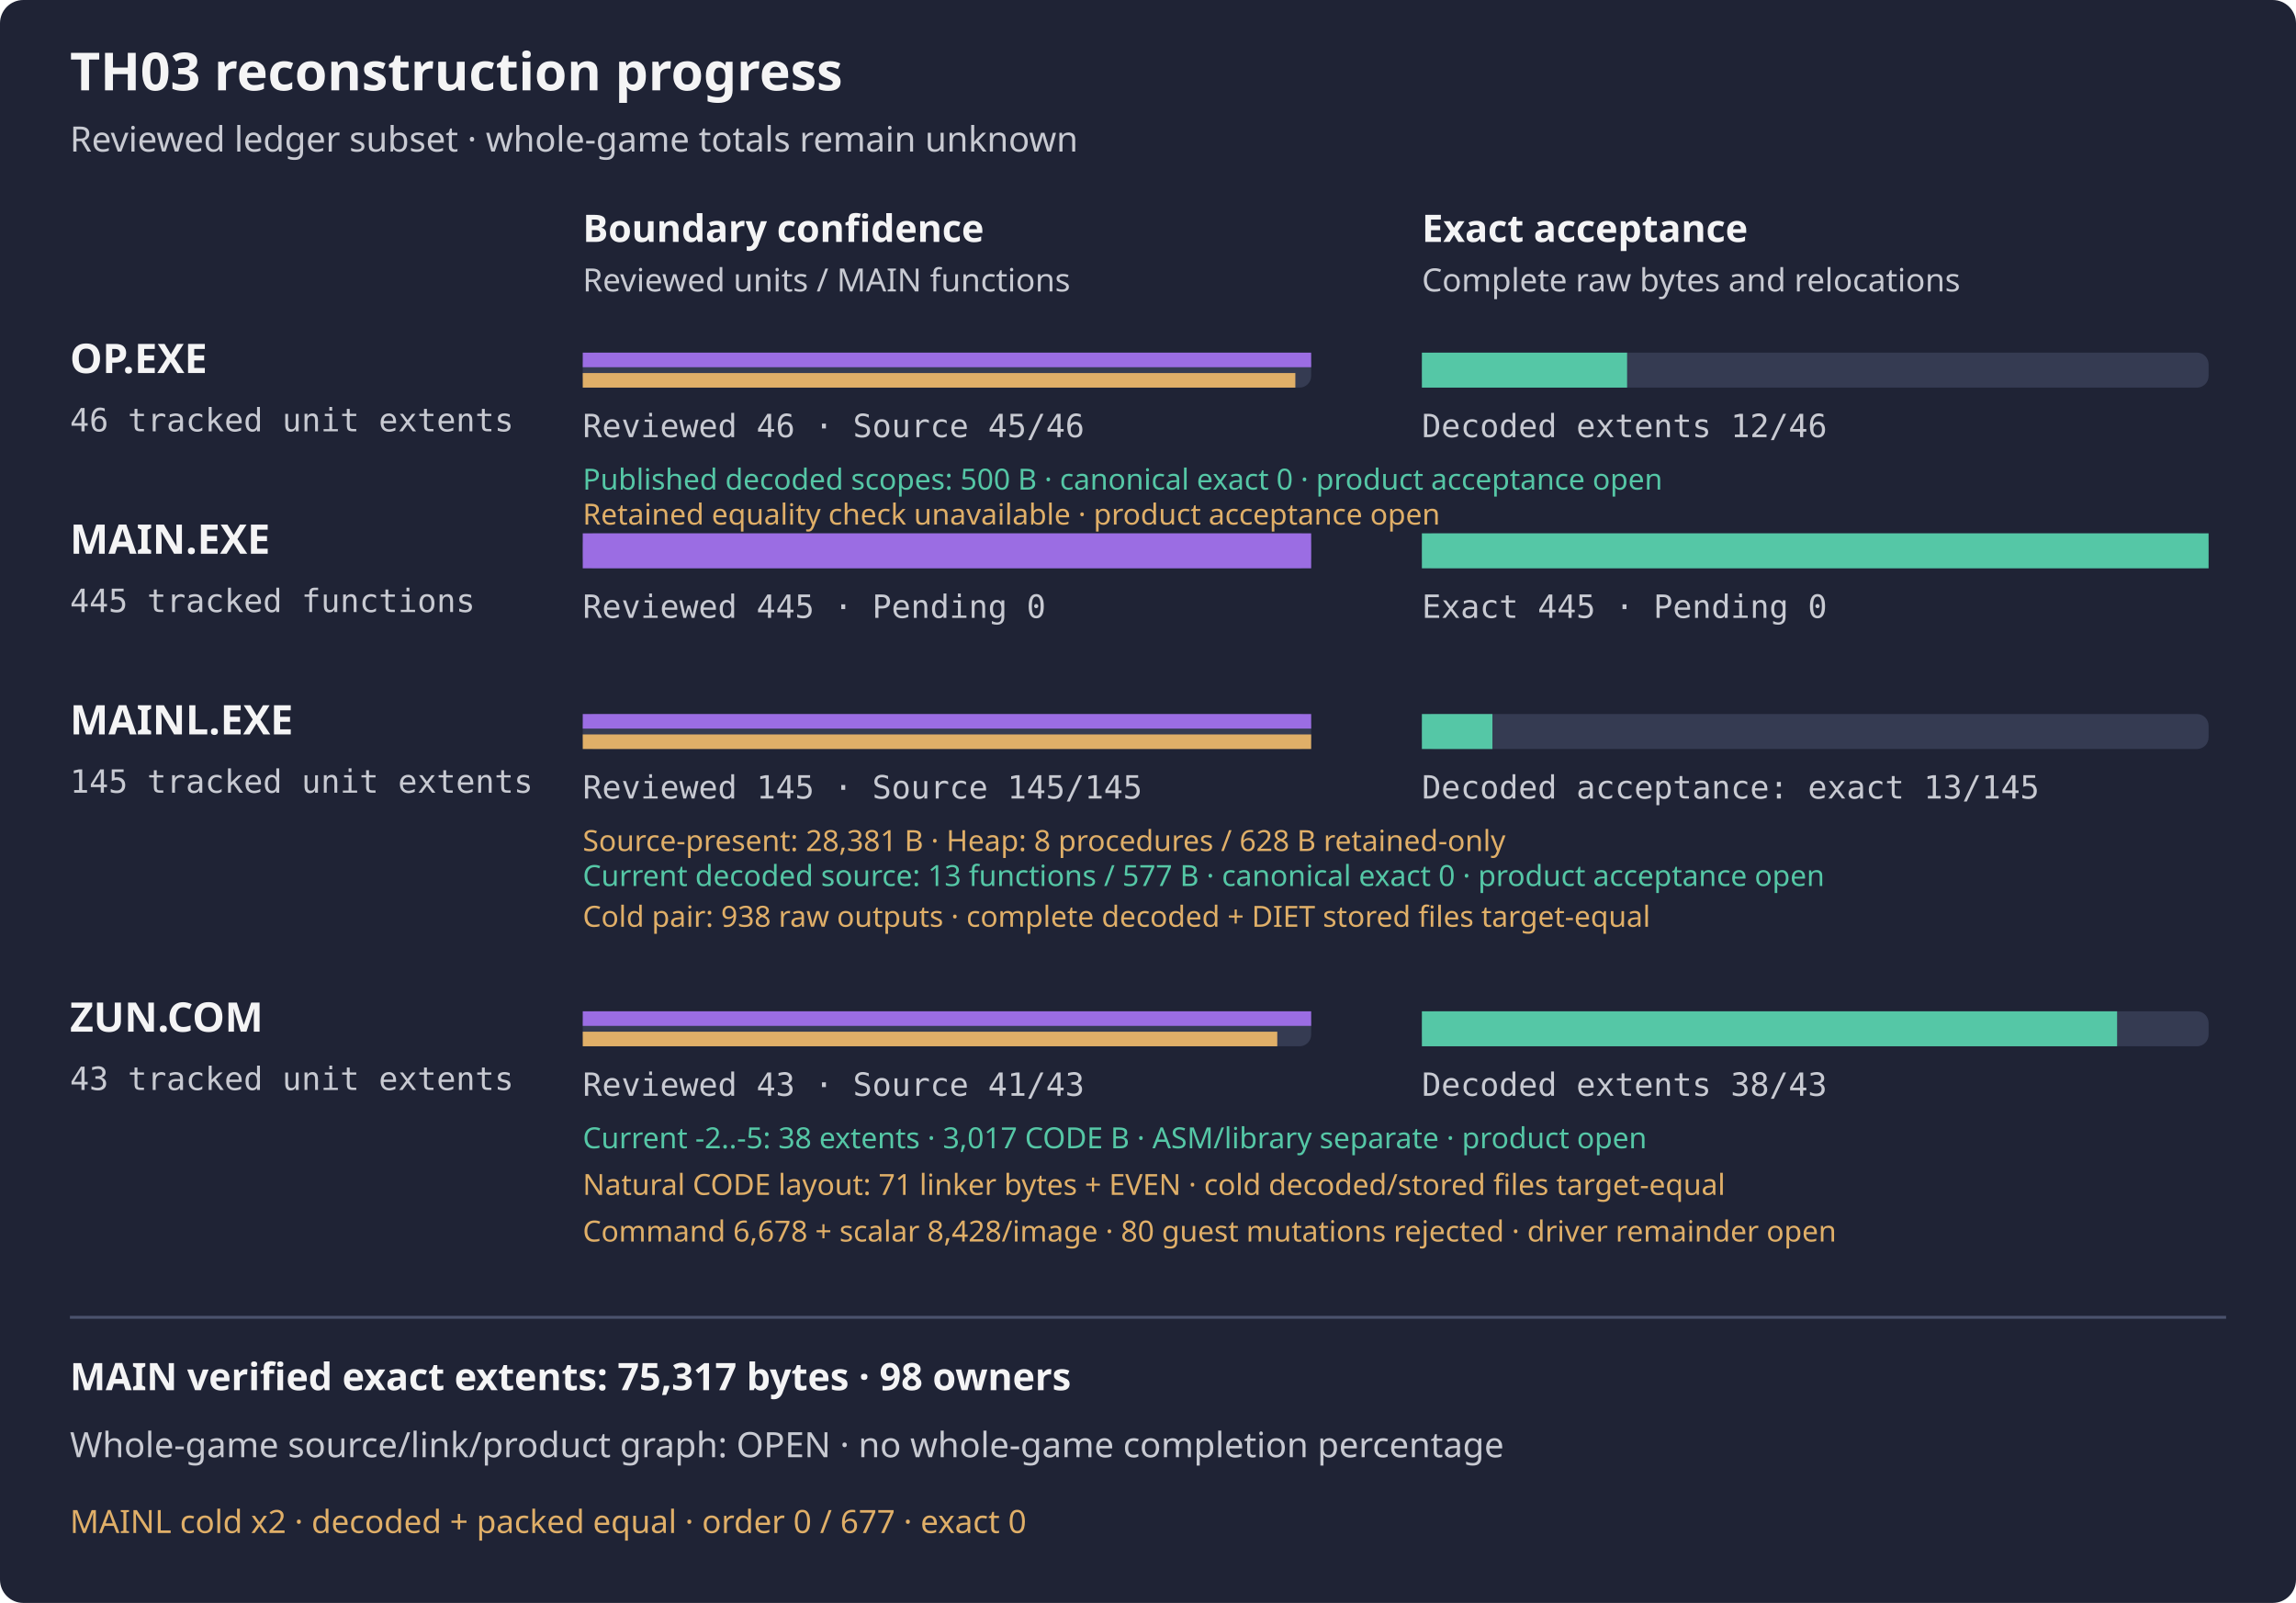
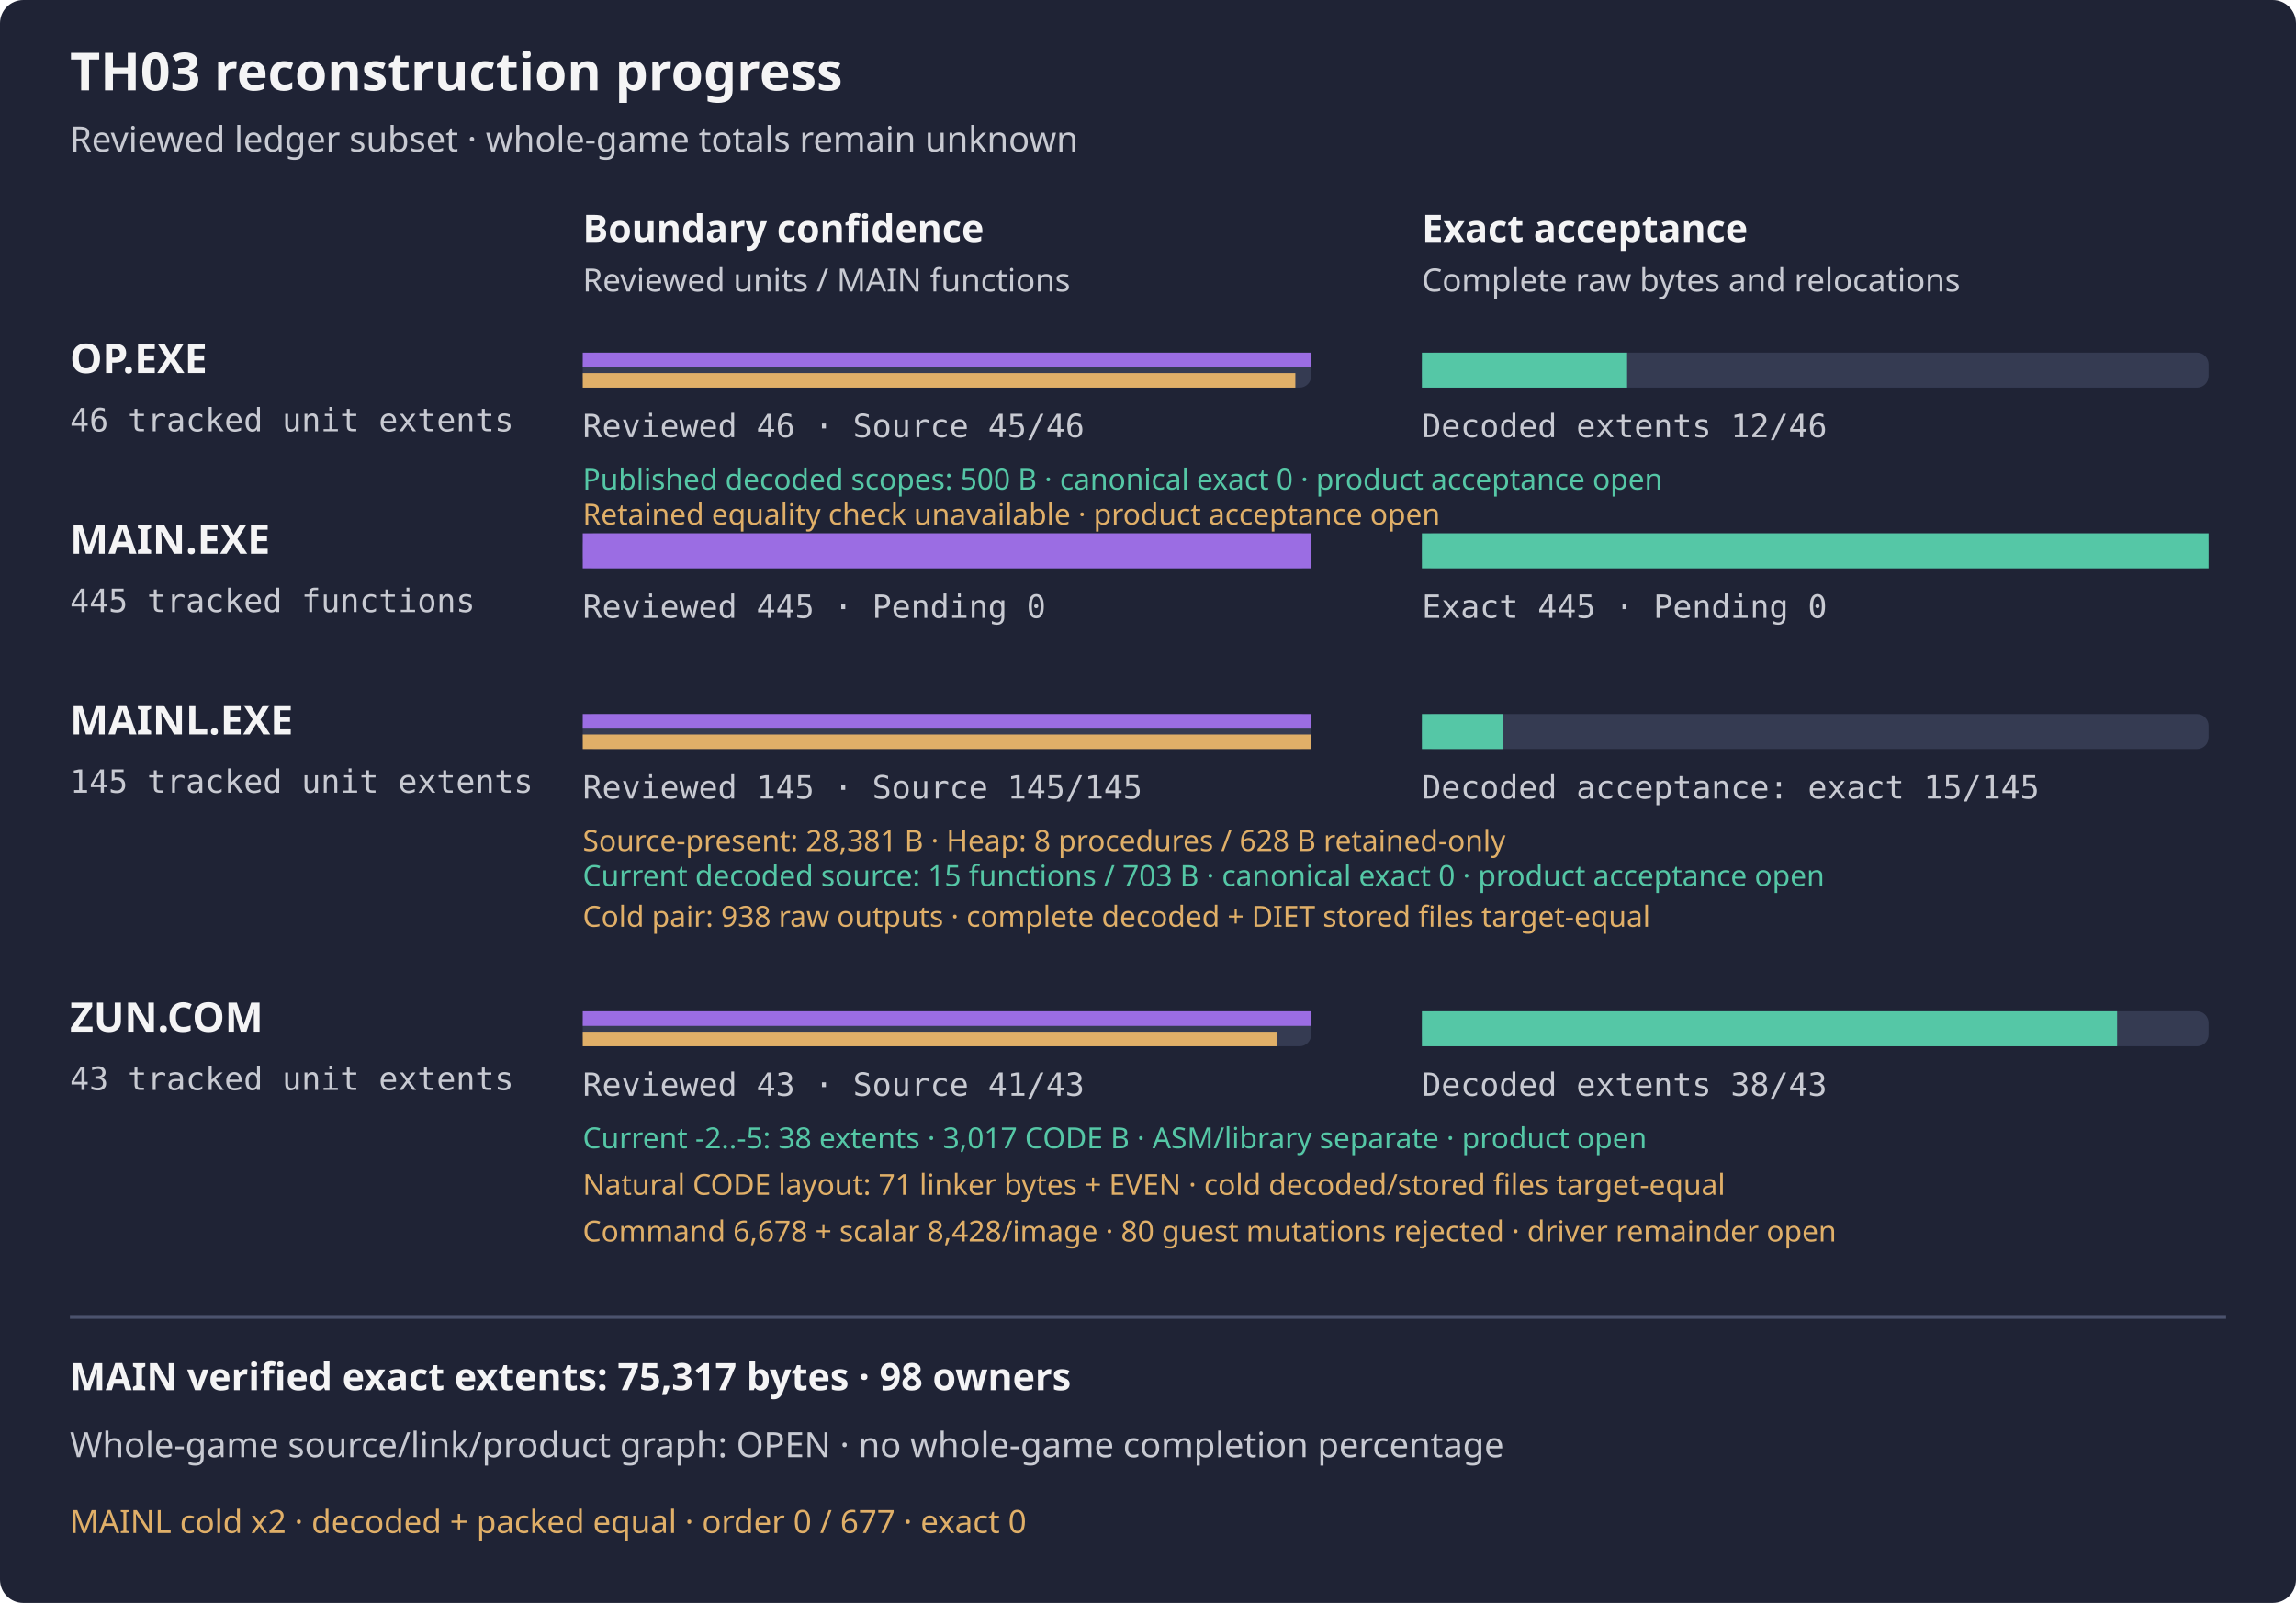
<svg xmlns="http://www.w3.org/2000/svg" width="788" height="550" viewBox="0 0 788 550" role="img" aria-label="TH03 reviewed subset reconstruction progress">
  <rect width="788" height="550" rx="8" fill="#1f2335" />
  <text x="24" y="31" fill="#f4f4f5" font-family="sans-serif" font-size="18" font-weight="600">TH03 reconstruction progress</text>
  <text x="24" y="52" fill="#c8cad2" font-family="sans-serif" font-size="12">Reviewed ledger subset · whole-game totals remain unknown</text>
  <text x="200" y="83" fill="#f4f4f5" font-family="sans-serif" font-size="13" font-weight="600">Boundary confidence</text>
  <text x="488" y="83" fill="#f4f4f5" font-family="sans-serif" font-size="13" font-weight="600">Exact acceptance</text>
  <text x="200" y="100" fill="#c8cad2" font-family="sans-serif" font-size="11">Reviewed units / MAIN functions</text>
  <text x="488" y="100" fill="#c8cad2" font-family="sans-serif" font-size="11">Complete raw bytes and relocations</text>
  <g aria-label="OP.EXE bars count tracked unit extents, not functions; source-present is not exact">
    <text x="24" y="128" fill="#f4f4f5" font-family="sans-serif" font-size="14" font-weight="600">OP.EXE</text>
    <text x="24" y="148" fill="#c8cad2" font-family="monospace" font-size="11">46 tracked unit extents</text>
    <rect x="200" y="121" width="250" height="12" rx="4" fill="#353b52" />
    <rect x="488" y="121" width="270" height="12" rx="4" fill="#353b52" />
    <rect x="200" y="121" width="250.00" height="5" fill="#9b6de3" />
    <rect x="200" y="128" width="244.57" height="5" fill="#e0af68" />
    <rect x="488" y="121" width="70.43" height="12" fill="#55c7a6" />
    <text x="200" y="150" fill="#c8cad2" font-family="monospace" font-size="11">Reviewed 46 · Source 45/46</text>
    <text x="488" y="150" fill="#c8cad2" font-family="monospace" font-size="11">Decoded extents 12/46</text>
  </g>
  <text x="200" y="168" fill="#55c7a6" font-family="sans-serif" font-size="10">Published decoded scopes: 500 B · canonical exact 0 · product acceptance open</text>
  <text x="200" y="180" fill="#e0af68" font-family="sans-serif" font-size="10">Retained equality check unavailable · product acceptance open</text>
  <text x="24" y="190" fill="#f4f4f5" font-family="sans-serif" font-size="14" font-weight="600">MAIN.EXE</text>
  <text x="24" y="210" fill="#c8cad2" font-family="monospace" font-size="11">445 tracked functions</text>
  <rect x="200" y="183" width="250" height="12" rx="4" fill="#353b52" />
  <rect x="488" y="183" width="270" height="12" rx="4" fill="#353b52" />
  <rect x="200" y="183" width="250.00" height="12" fill="#9b6de3" />
  <rect x="488" y="183" width="270.00" height="12" fill="#55c7a6" />
  <text x="200" y="212" fill="#c8cad2" font-family="monospace" font-size="11">Reviewed 445 · Pending 0</text>
  <text x="488" y="212" fill="#c8cad2" font-family="monospace" font-size="11">Exact 445 · Pending 0</text>
  <g aria-label="MAINL bars count tracked unit extents, not functions; source-present is not exact">
    <text x="24" y="252" fill="#f4f4f5" font-family="sans-serif" font-size="14" font-weight="600">MAINL.EXE</text>
    <text x="24" y="272" fill="#c8cad2" font-family="monospace" font-size="11">145 tracked unit extents</text>
    <rect x="200" y="245" width="250" height="12" rx="4" fill="#353b52" />
    <rect x="488" y="245" width="270" height="12" rx="4" fill="#353b52" />
    <rect x="200" y="245" width="250.00" height="5" fill="#9b6de3" />
    <rect x="200" y="252" width="250.00" height="5" fill="#e0af68" />
-     <rect x="488" y="245" width="24.21" height="12" fill="#55c7a6" />
+     <rect x="488" y="245" width="27.93" height="12" fill="#55c7a6" />
    <text x="200" y="274" fill="#c8cad2" font-family="monospace" font-size="11">Reviewed 145 · Source 145/145</text>
-     <text x="488" y="274" fill="#c8cad2" font-family="monospace" font-size="11">Decoded acceptance: exact 13/145</text>
+     <text x="488" y="274" fill="#c8cad2" font-family="monospace" font-size="11">Decoded acceptance: exact 15/145</text>
    <text x="200" y="292" fill="#e0af68" font-family="sans-serif" font-size="10">Source-present: 28,381 B · Heap: 8 procedures / 628 B retained-only</text>
  </g>
-   <text x="200" y="304" fill="#55c7a6" font-family="sans-serif" font-size="10">Current decoded source: 13 functions / 577 B · canonical exact 0 · product acceptance open</text>
+   <text x="200" y="304" fill="#55c7a6" font-family="sans-serif" font-size="10">Current decoded source: 15 functions / 703 B · canonical exact 0 · product acceptance open</text>
  <text x="200" y="318" fill="#e0af68" font-family="sans-serif" font-size="10">Cold pair: 938 raw outputs · complete decoded + DIET stored files target-equal</text>
  <g aria-label="ZUN.COM bars count tracked unit extents, not functions; source-present is not exact">
    <text x="24" y="354" fill="#f4f4f5" font-family="sans-serif" font-size="14" font-weight="600">ZUN.COM</text>
    <text x="24" y="374" fill="#c8cad2" font-family="monospace" font-size="11">43 tracked unit extents</text>
    <rect x="200" y="347" width="250" height="12" rx="4" fill="#353b52" />
    <rect x="488" y="347" width="270" height="12" rx="4" fill="#353b52" />
    <rect x="200" y="347" width="250.00" height="5" fill="#9b6de3" />
    <rect x="200" y="354" width="238.37" height="5" fill="#e0af68" />
    <rect x="488" y="347" width="238.60" height="12" fill="#55c7a6" />
    <text x="200" y="376" fill="#c8cad2" font-family="monospace" font-size="11">Reviewed 43 · Source 41/43</text>
    <text x="488" y="376" fill="#c8cad2" font-family="monospace" font-size="11">Decoded extents 38/43</text>
  </g>
  <text x="200" y="394" fill="#55c7a6" font-family="sans-serif" font-size="10">Current -2..-5: 38 extents · 3,017 CODE B · ASM/library separate · product open</text>
  <text x="200" y="410" fill="#e0af68" font-family="sans-serif" font-size="10">Natural CODE layout: 71 linker bytes + EVEN · cold decoded/stored files target-equal</text>
  <text x="200" y="426" fill="#e0af68" font-family="sans-serif" font-size="10">Command 6,678 + scalar 8,428/image · 80 guest mutations rejected · driver remainder open</text>
  <path d="M24 452 H764" stroke="#4b526d" />
  <text x="24" y="477" fill="#f4f4f5" font-family="sans-serif" font-size="13" font-weight="600">MAIN verified exact extents: 75,317 bytes · 98 owners</text>
  <text x="24" y="500" fill="#c8cad2" font-family="sans-serif" font-size="12">Whole-game source/link/product graph: OPEN · no whole-game completion percentage</text>
  <text x="24" y="526" fill="#e0af68" font-family="sans-serif" font-size="11">MAINL cold x2 · decoded + packed equal · order 0 / 677 · exact 0</text>
</svg>
